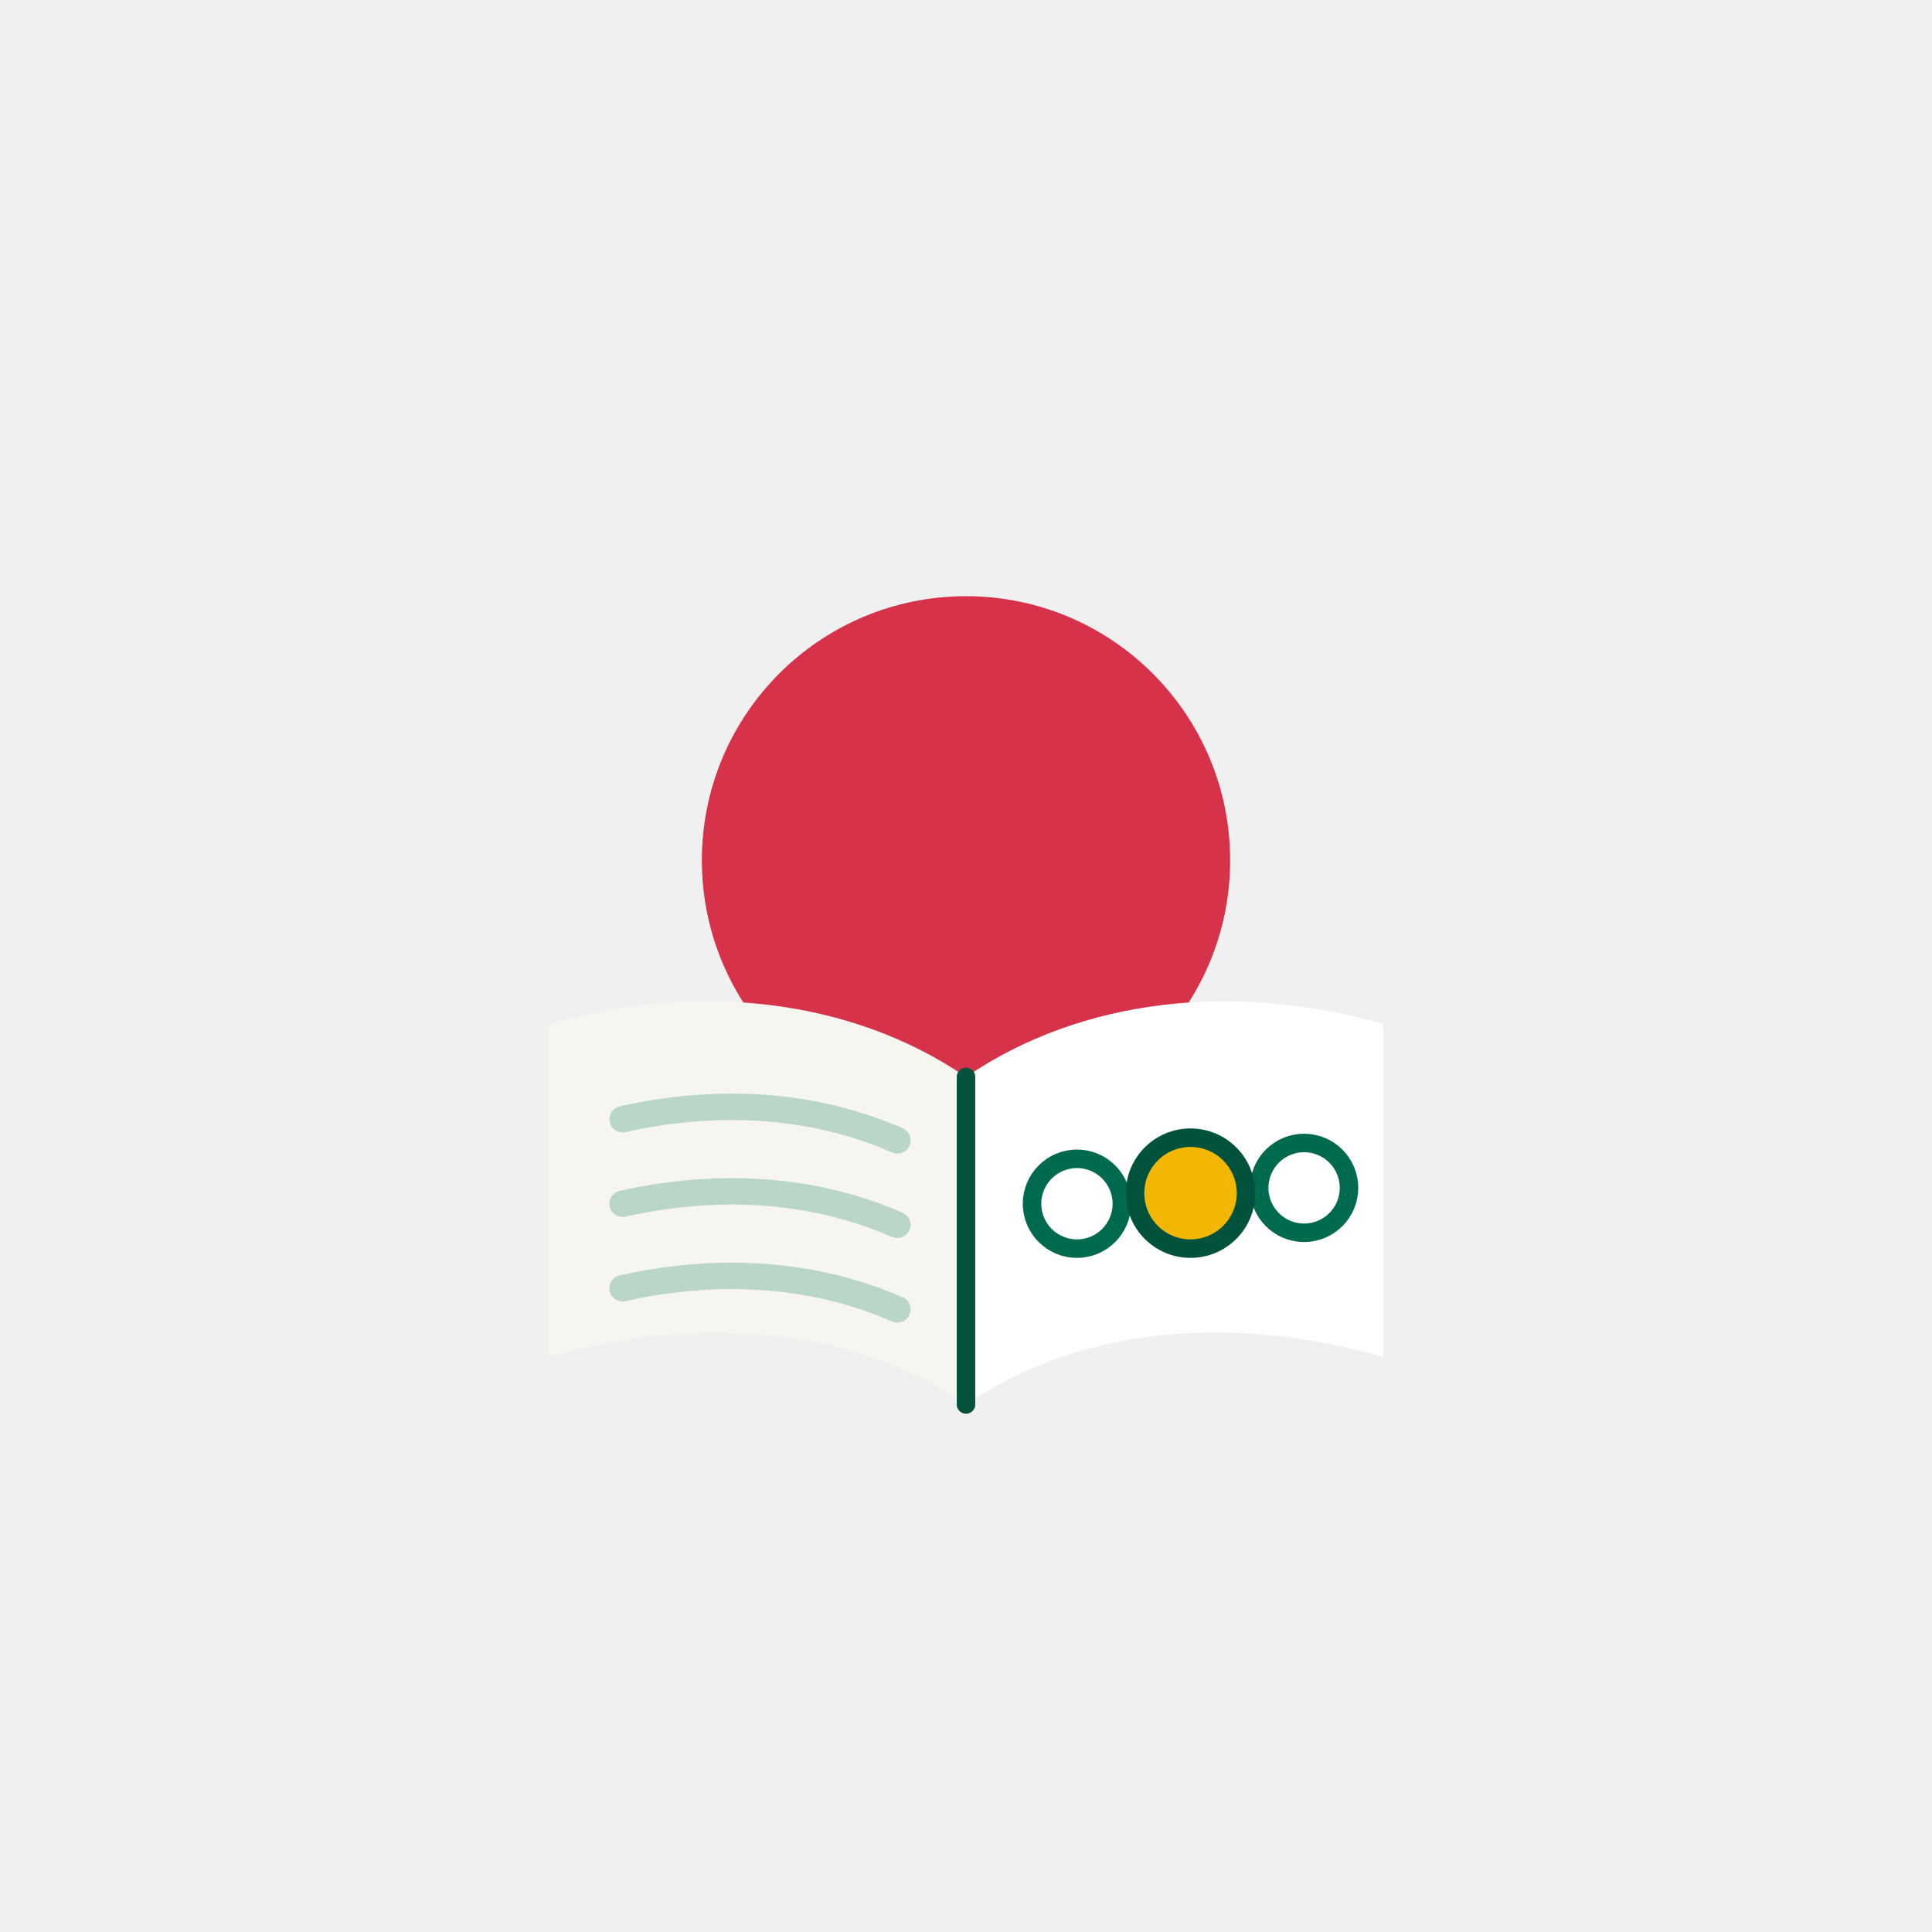
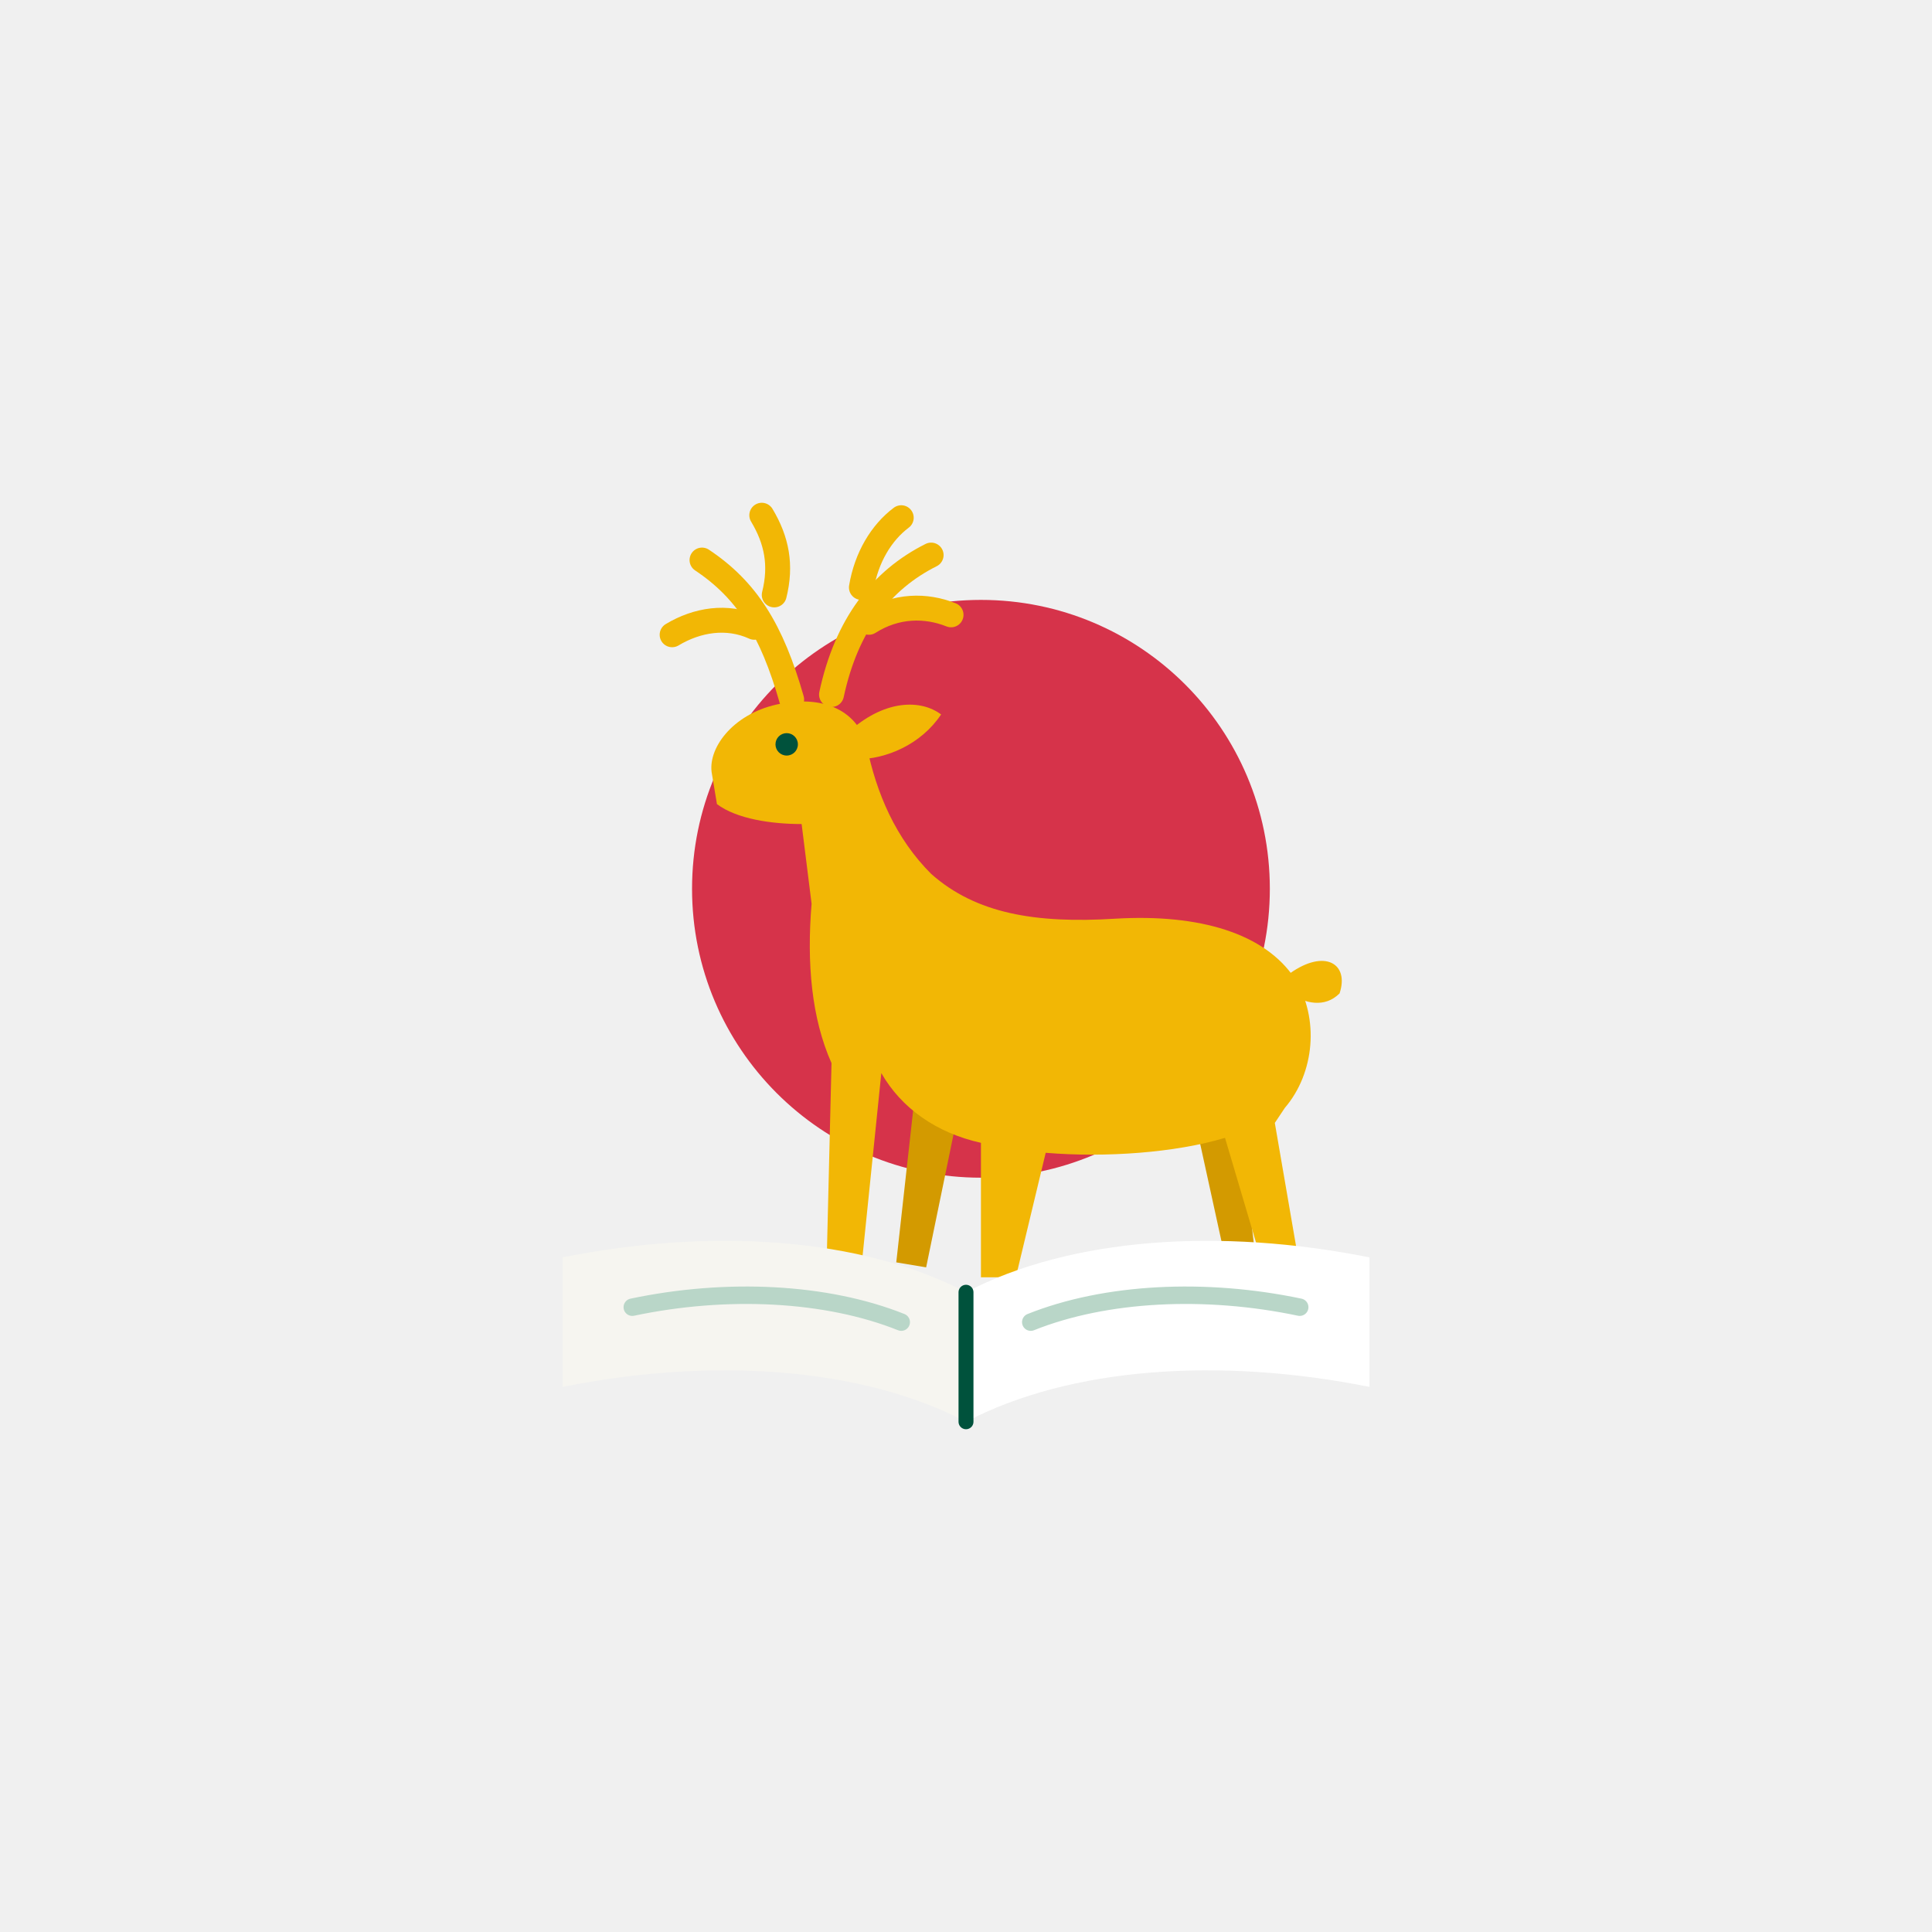
<svg xmlns="http://www.w3.org/2000/svg" viewBox="0 0 512 512" width="512" height="512">
-   <g transform="translate(256 256) scale(0.70) translate(-256 -262)">
-     <circle cx="256" cy="222" r="100" fill="#d6334a" />
-     <path d="M256 304 C212 274 154 268 98 284 L98 410 C154 394 212 398 256 428 Z" fill="#f6f5f0" />
-     <path d="M256 304 C300 274 358 268 414 284 L414 410 C358 394 300 398 256 428 Z" fill="#ffffff" />
-     <path d="M256 304 L256 428" stroke="#00523c" stroke-width="7" stroke-linecap="round" />
-     <g stroke="#b9d6c8" stroke-width="10" stroke-linecap="round" fill="none">
-       <path d="M126 320 C162 312 198 314 230 328" />
-       <path d="M126 352 C162 344 198 346 230 360" />
-       <path d="M126 384 C162 376 198 378 230 392" />
+   <g transform="translate(256 256) scale(0.66) translate(-256 -253)">
+     <circle cx="262" cy="222" r="116" fill="#d6334a" />
+     <g transform="translate(14 0)">
+       <g fill="#d39a00">
+         <path d="M222 300 L214 372 L226 374 L240 306 Z" />
+         <path d="M332 306 L346 370 L358 368 L350 300 Z" />
+       </g>
+       <g fill="#f2b705">
+         <g stroke="#f2b705" stroke-width="10" stroke-linecap="round" fill="none">
+           <path d="M172 146 C164 118 154 102 136 90" />
+           <path d="M157 117 C146 112 134 114 124 120" />
+           <path d="M165 104 C168 92 166 82 160 72" />
+           <path d="M188 144 C194 116 208 98 228 88" />
+           <path d="M203 115 C214 108 226 108 236 112" />
+           <path d="M200 101 C202 89 208 79 216 73" />
+         </g>
+         <path d="M140 176 C138 166 148 152 166 148 C184 144 198 150 202 164                C206 184 214 202 228 216 C246 232 270 236 302 234                C336 232 362 240 374 258 C384 274 382 296 370 310                L366 316 L376 374 L362 376 L346 322                C326 328 298 330 274 328 L262 378 L248 378 L248 324                C230 320 216 310 208 296 L200 374 L186 374 L188 292                C180 274 178 252 180 228 L176 196                C164 196 150 194 142 188 Z" />
+         <path d="M196 158 C210 146 224 146 232 152 C224 164 210 170 198 170 Z" />
+         <path d="M372 256 C386 246 396 252 392 264 C386 270 378 268 372 264 Z" />
+       </g>
+       <circle cx="170" cy="164" r="4.5" fill="#00523c" />
    </g>
-     <g stroke="#006a4e" stroke-width="7" fill="none">
-       <circle cx="298" cy="352" r="17" />
-       <circle cx="384" cy="346" r="17" />
+     <path d="M256 384 C214 362 154 358 94 370 L94 422 C154 410 214 414 256 436 Z" fill="#f6f5f0" />
+     <path d="M256 384 C298 362 358 358 418 370 L418 422 C358 410 298 414 256 436 Z" fill="#ffffff" />
+     <path d="M256 384 L256 436" stroke="#00523c" stroke-width="6" stroke-linecap="round" />
+     <g stroke="#b9d6c8" stroke-width="7" stroke-linecap="round" fill="none">
+       <path d="M122 390 C160 382 200 384 230 396" />
+       <path d="M282 396 C312 384 352 382 390 390" />
    </g>
-     <circle cx="341" cy="348" r="21" fill="#f2b705" stroke="#00523c" stroke-width="7" />
  </g>
</svg>
